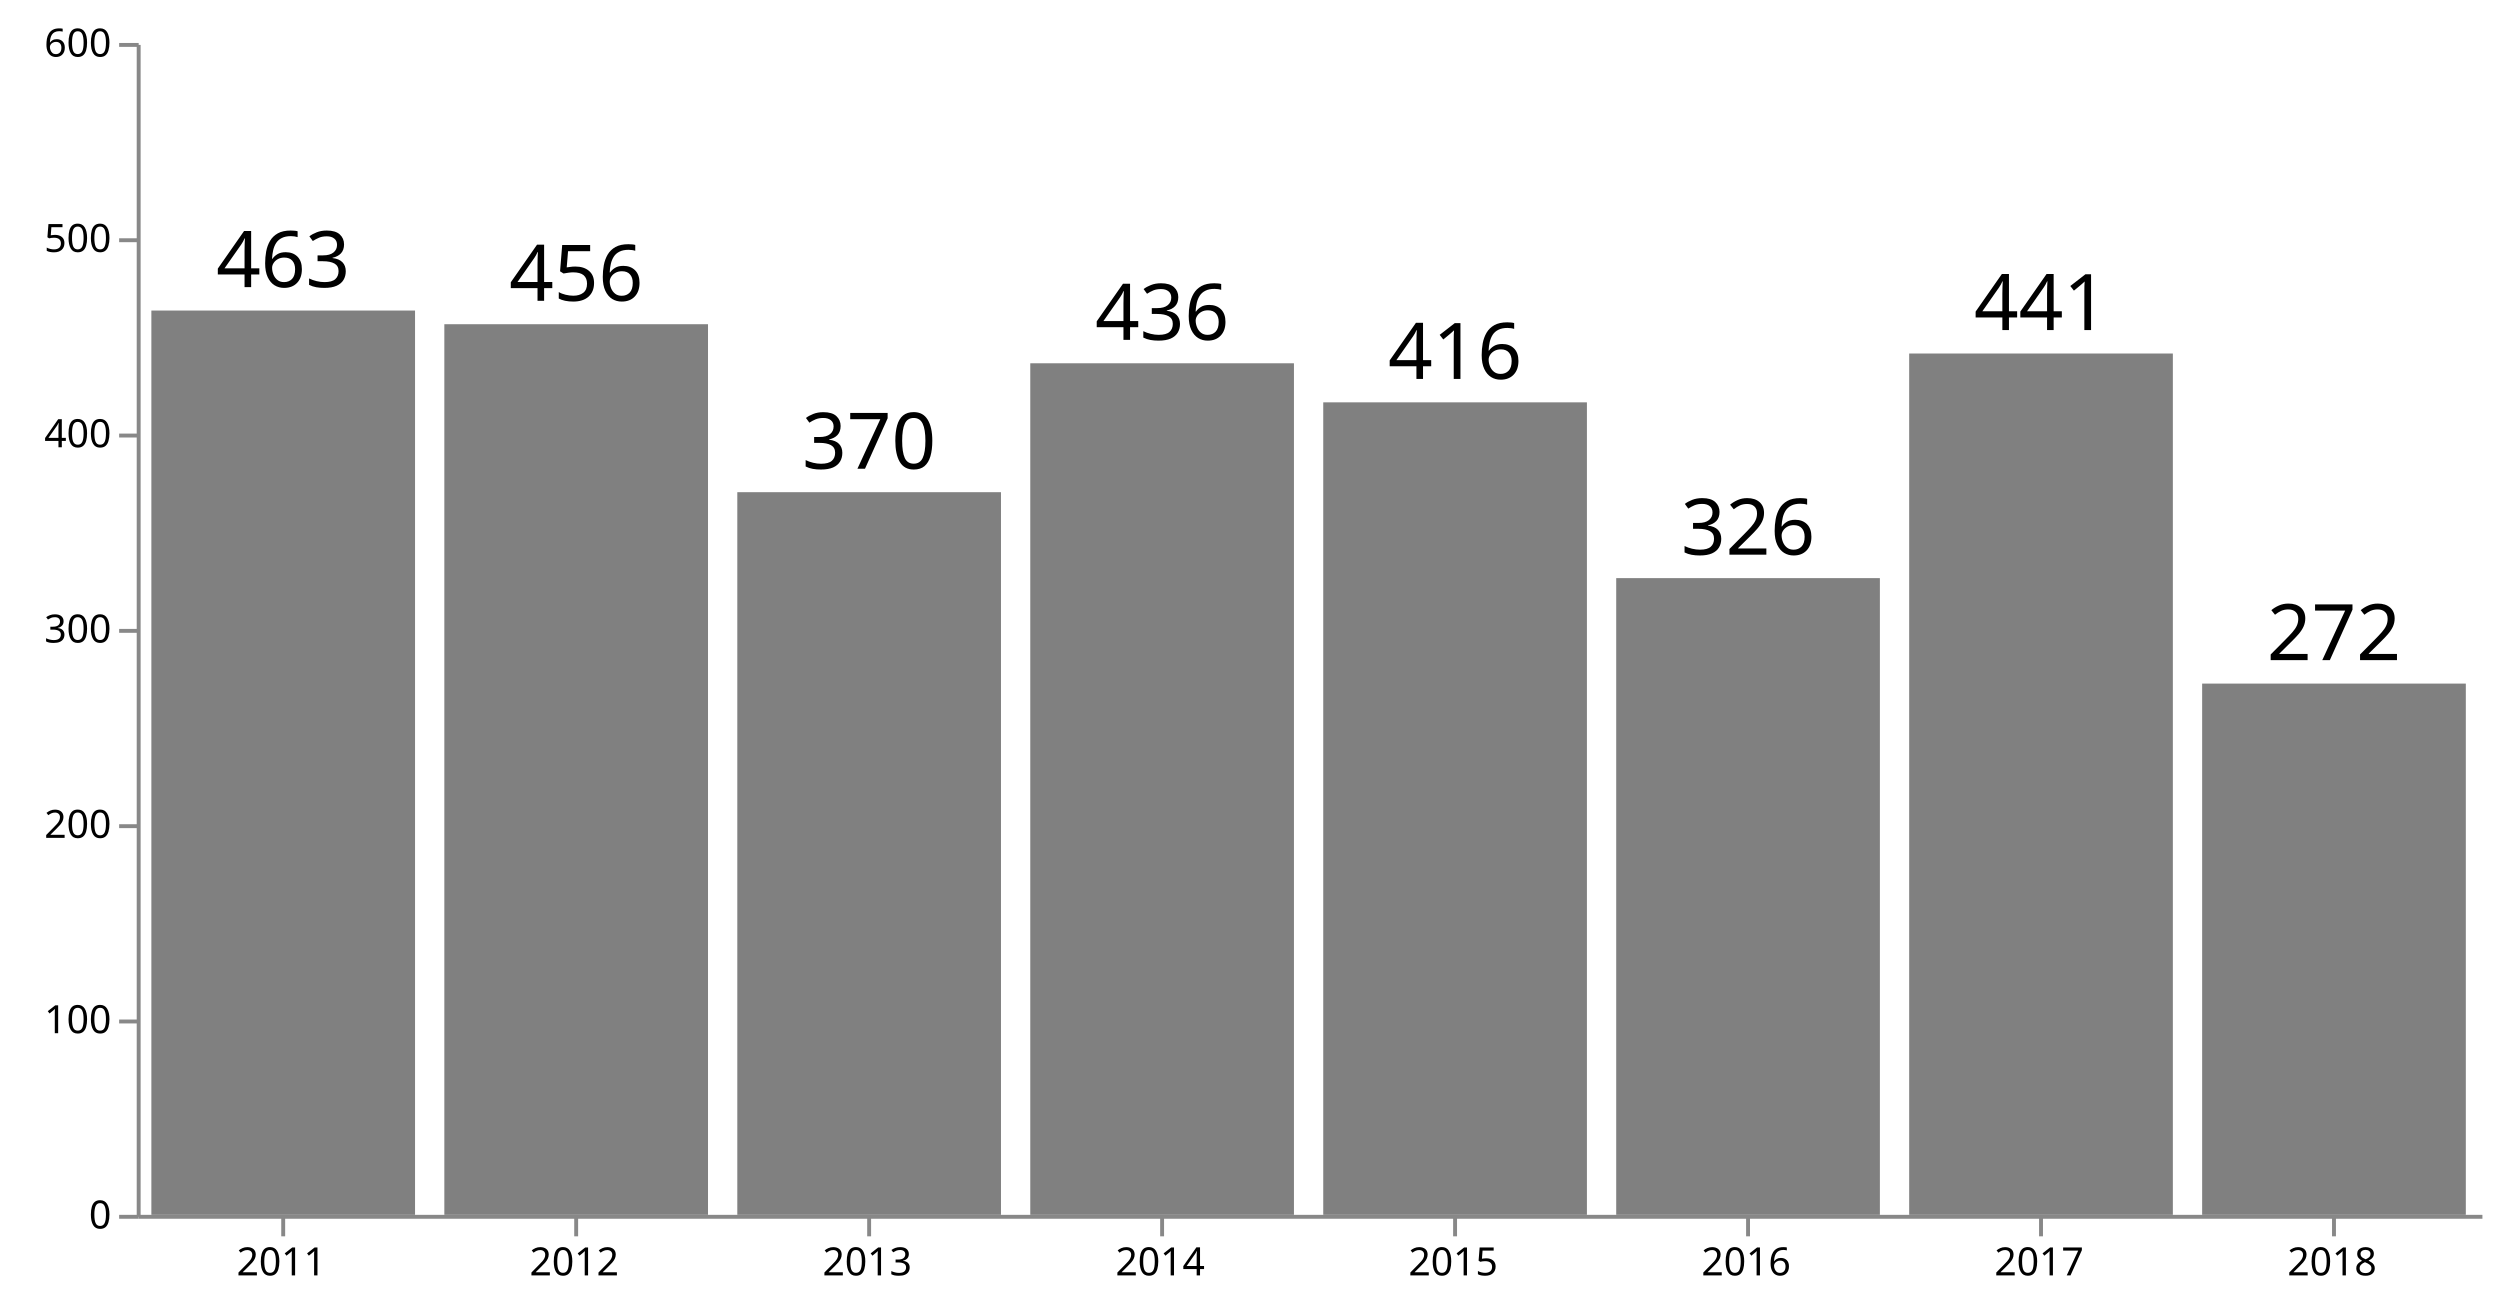
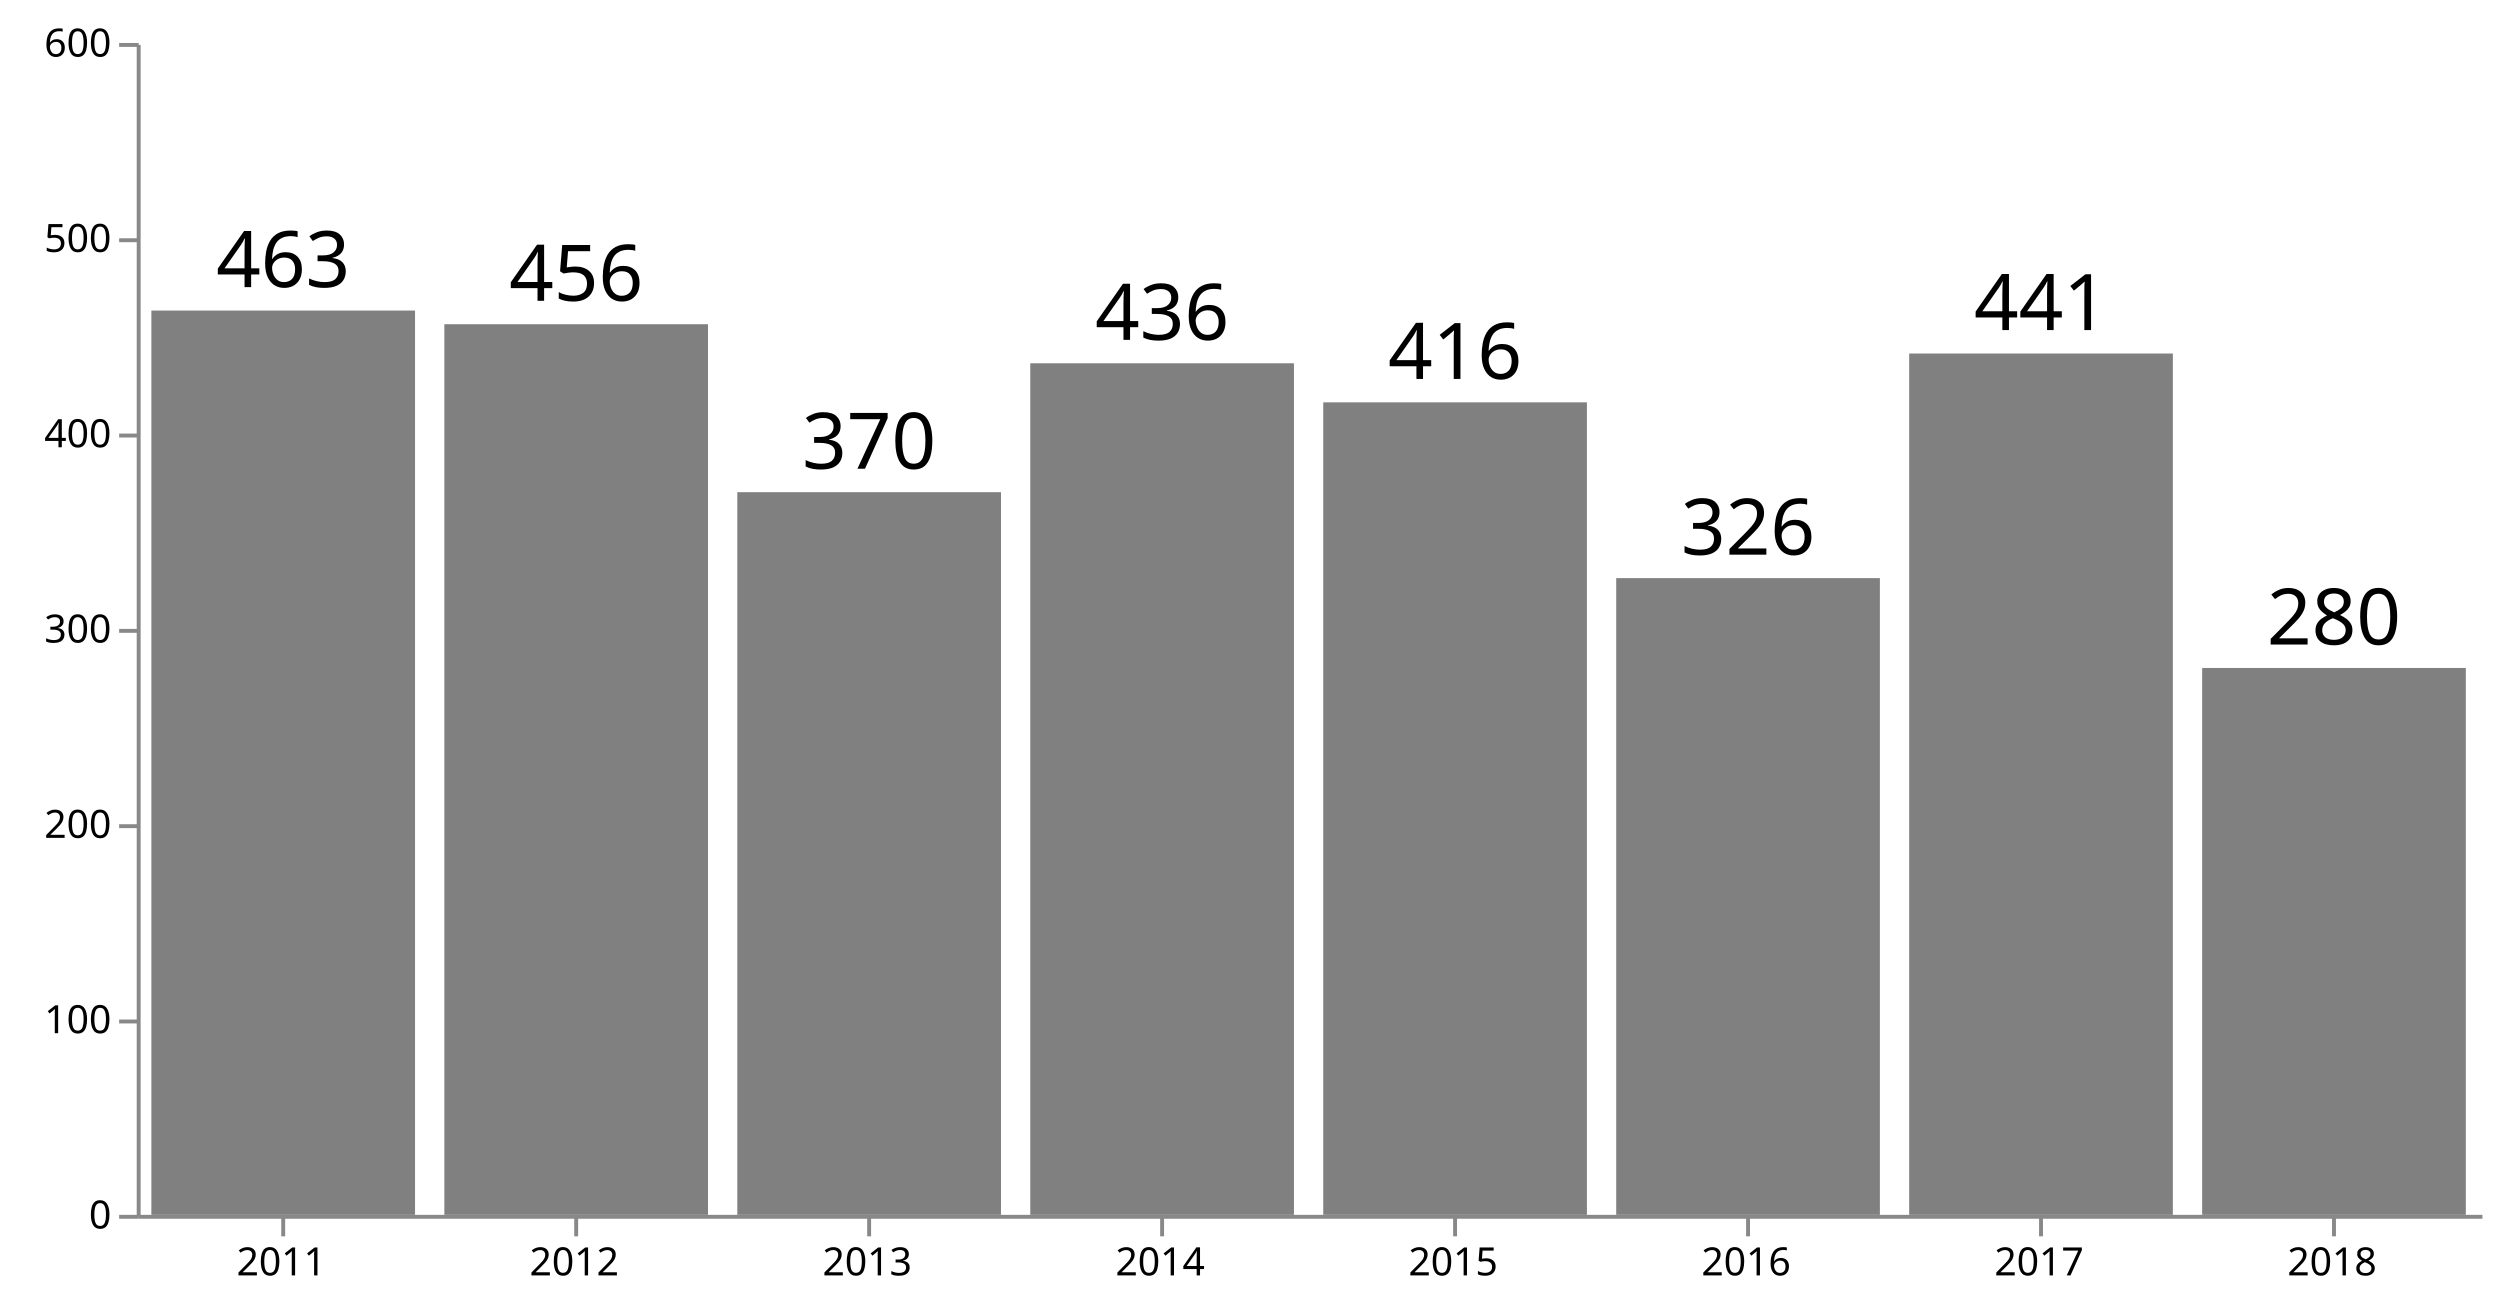
<svg xmlns="http://www.w3.org/2000/svg" class="marks" width="640" height="334" viewBox="0 0 640 334" version="1.1">
  <g transform="translate(35,11)">
    <g class="mark-group role-frame root">
      <g transform="translate(0,0)">
        <path class="background" d="M0.5,0.5h600v300h-600Z" style="fill: none; stroke: #ddd; stroke-opacity: 0;" />
        <g>
          <g class="mark-rect role-mark layer_0_marks">
-             <path d="M528.75,164h67.5v136h-67.5Z" style="fill: gray;" />
+             <path d="M528.75,160h67.5v140h-67.5Z" style="fill: gray;" />
            <path d="M453.75,79.5h67.5v220.5h-67.5Z" style="fill: gray;" />
            <path d="M378.75,137h67.5v163h-67.5Z" style="fill: gray;" />
            <path d="M303.75,92h67.5v208h-67.5Z" style="fill: gray;" />
            <path d="M228.75,82h67.5v218h-67.5Z" style="fill: gray;" />
            <path d="M153.75,115h67.5v185h-67.5Z" style="fill: gray;" />
            <path d="M78.75,72h67.5v228h-67.5Z" style="fill: gray;" />
            <path d="M3.75,68.5h67.5v231.5h-67.5Z" style="fill: gray;" />
          </g>
          <g class="mark-text role-mark layer_1_marks">
-             <text text-anchor="middle" transform="translate(562.5,158)" style="font: 20px sans-serif; fill: black;">272</text>
+             <text text-anchor="middle" transform="translate(562.5,154)" style="font: 20px sans-serif; fill: black;">280</text>
            <text text-anchor="middle" transform="translate(487.5,73.5)" style="font: 20px sans-serif; fill: black;">441</text>
            <text text-anchor="middle" transform="translate(412.5,131)" style="font: 20px sans-serif; fill: black;">326</text>
            <text text-anchor="middle" transform="translate(337.5,86)" style="font: 20px sans-serif; fill: black;">416</text>
            <text text-anchor="middle" transform="translate(262.5,76)" style="font: 20px sans-serif; fill: black;">436</text>
            <text text-anchor="middle" transform="translate(187.5,109)" style="font: 20px sans-serif; fill: black;">370</text>
            <text text-anchor="middle" transform="translate(112.5,66)" style="font: 20px sans-serif; fill: black;">456</text>
            <text text-anchor="middle" transform="translate(37.5,62.5)" style="font: 20px sans-serif; fill: black;">463</text>
          </g>
          <g class="mark-group role-axis">
            <g transform="translate(0.5,300.5)">
              <path class="background" d="M0,0h0v0h0Z" style="pointer-events: none; fill: none;" />
              <g>
                <g class="mark-rule role-axis-tick" style="pointer-events: none;">
                  <line transform="translate(37,0)" x2="0" y2="5" style="fill: none; stroke: #888; stroke-width: 1; opacity: 1;" />
                  <line transform="translate(112,0)" x2="0" y2="5" style="fill: none; stroke: #888; stroke-width: 1; opacity: 1;" />
                  <line transform="translate(187,0)" x2="0" y2="5" style="fill: none; stroke: #888; stroke-width: 1; opacity: 1;" />
                  <line transform="translate(262,0)" x2="0" y2="5" style="fill: none; stroke: #888; stroke-width: 1; opacity: 1;" />
                  <line transform="translate(337,0)" x2="0" y2="5" style="fill: none; stroke: #888; stroke-width: 1; opacity: 1;" />
                  <line transform="translate(412,0)" x2="0" y2="5" style="fill: none; stroke: #888; stroke-width: 1; opacity: 1;" />
                  <line transform="translate(487,0)" x2="0" y2="5" style="fill: none; stroke: #888; stroke-width: 1; opacity: 1;" />
                  <line transform="translate(562,0)" x2="0" y2="5" style="fill: none; stroke: #888; stroke-width: 1; opacity: 1;" />
                </g>
                <g class="mark-text role-axis-label" style="pointer-events: none;">
                  <text text-anchor="middle" transform="translate(36.5,15)" style="font: 10px sans-serif; fill: #000; opacity: 1;">2011</text>
                  <text text-anchor="middle" transform="translate(111.5,15)" style="font: 10px sans-serif; fill: #000; opacity: 1;">2012</text>
                  <text text-anchor="middle" transform="translate(186.5,15)" style="font: 10px sans-serif; fill: #000; opacity: 1;">2013</text>
                  <text text-anchor="middle" transform="translate(261.5,15)" style="font: 10px sans-serif; fill: #000; opacity: 1;">2014</text>
                  <text text-anchor="middle" transform="translate(336.5,15)" style="font: 10px sans-serif; fill: #000; opacity: 1;">2015</text>
                  <text text-anchor="middle" transform="translate(411.5,15)" style="font: 10px sans-serif; fill: #000; opacity: 1;">2016</text>
                  <text text-anchor="middle" transform="translate(486.5,15)" style="font: 10px sans-serif; fill: #000; opacity: 1;">2017</text>
                  <text text-anchor="middle" transform="translate(561.5,15)" style="font: 10px sans-serif; fill: #000; opacity: 1;">2018</text>
                </g>
                <g class="mark-rule role-axis-domain" style="pointer-events: none;">
                  <line transform="translate(0,0)" x2="600" y2="0" style="fill: none; stroke: #888; stroke-width: 1; opacity: 1;" />
                </g>
              </g>
            </g>
          </g>
          <g class="mark-group role-axis">
            <g transform="translate(0.5,0.5)">
              <path class="background" d="M0,0h0v0h0Z" style="pointer-events: none; fill: none;" />
              <g>
                <g class="mark-rule role-axis-tick" style="pointer-events: none;">
                  <line transform="translate(0,300)" x2="-5" y2="0" style="fill: none; stroke: #888; stroke-width: 1; opacity: 1;" />
                  <line transform="translate(0,250)" x2="-5" y2="0" style="fill: none; stroke: #888; stroke-width: 1; opacity: 1;" />
                  <line transform="translate(0,200)" x2="-5" y2="0" style="fill: none; stroke: #888; stroke-width: 1; opacity: 1;" />
                  <line transform="translate(0,150)" x2="-5" y2="0" style="fill: none; stroke: #888; stroke-width: 1; opacity: 1;" />
                  <line transform="translate(0,100)" x2="-5" y2="0" style="fill: none; stroke: #888; stroke-width: 1; opacity: 1;" />
                  <line transform="translate(0,50)" x2="-5" y2="0" style="fill: none; stroke: #888; stroke-width: 1; opacity: 1;" />
                  <line transform="translate(0,0)" x2="-5" y2="0" style="fill: none; stroke: #888; stroke-width: 1; opacity: 1;" />
                </g>
                <g class="mark-text role-axis-label" style="pointer-events: none;">
                  <text text-anchor="end" transform="translate(-7,303)" style="font: 10px sans-serif; fill: #000; opacity: 1;">0</text>
                  <text text-anchor="end" transform="translate(-7,253)" style="font: 10px sans-serif; fill: #000; opacity: 1;">100</text>
                  <text text-anchor="end" transform="translate(-7,203)" style="font: 10px sans-serif; fill: #000; opacity: 1;">200</text>
                  <text text-anchor="end" transform="translate(-7,153)" style="font: 10px sans-serif; fill: #000; opacity: 1;">300</text>
                  <text text-anchor="end" transform="translate(-7,103)" style="font: 10px sans-serif; fill: #000; opacity: 1;">400</text>
                  <text text-anchor="end" transform="translate(-7,53)" style="font: 10px sans-serif; fill: #000; opacity: 1;">500</text>
                  <text text-anchor="end" transform="translate(-7,3)" style="font: 10px sans-serif; fill: #000; opacity: 1;">600</text>
                </g>
                <g class="mark-rule role-axis-domain" style="pointer-events: none;">
                  <line transform="translate(0,300)" x2="0" y2="-300" style="fill: none; stroke: #888; stroke-width: 1; opacity: 1;" />
                </g>
              </g>
            </g>
          </g>
        </g>
      </g>
    </g>
  </g>
</svg>
